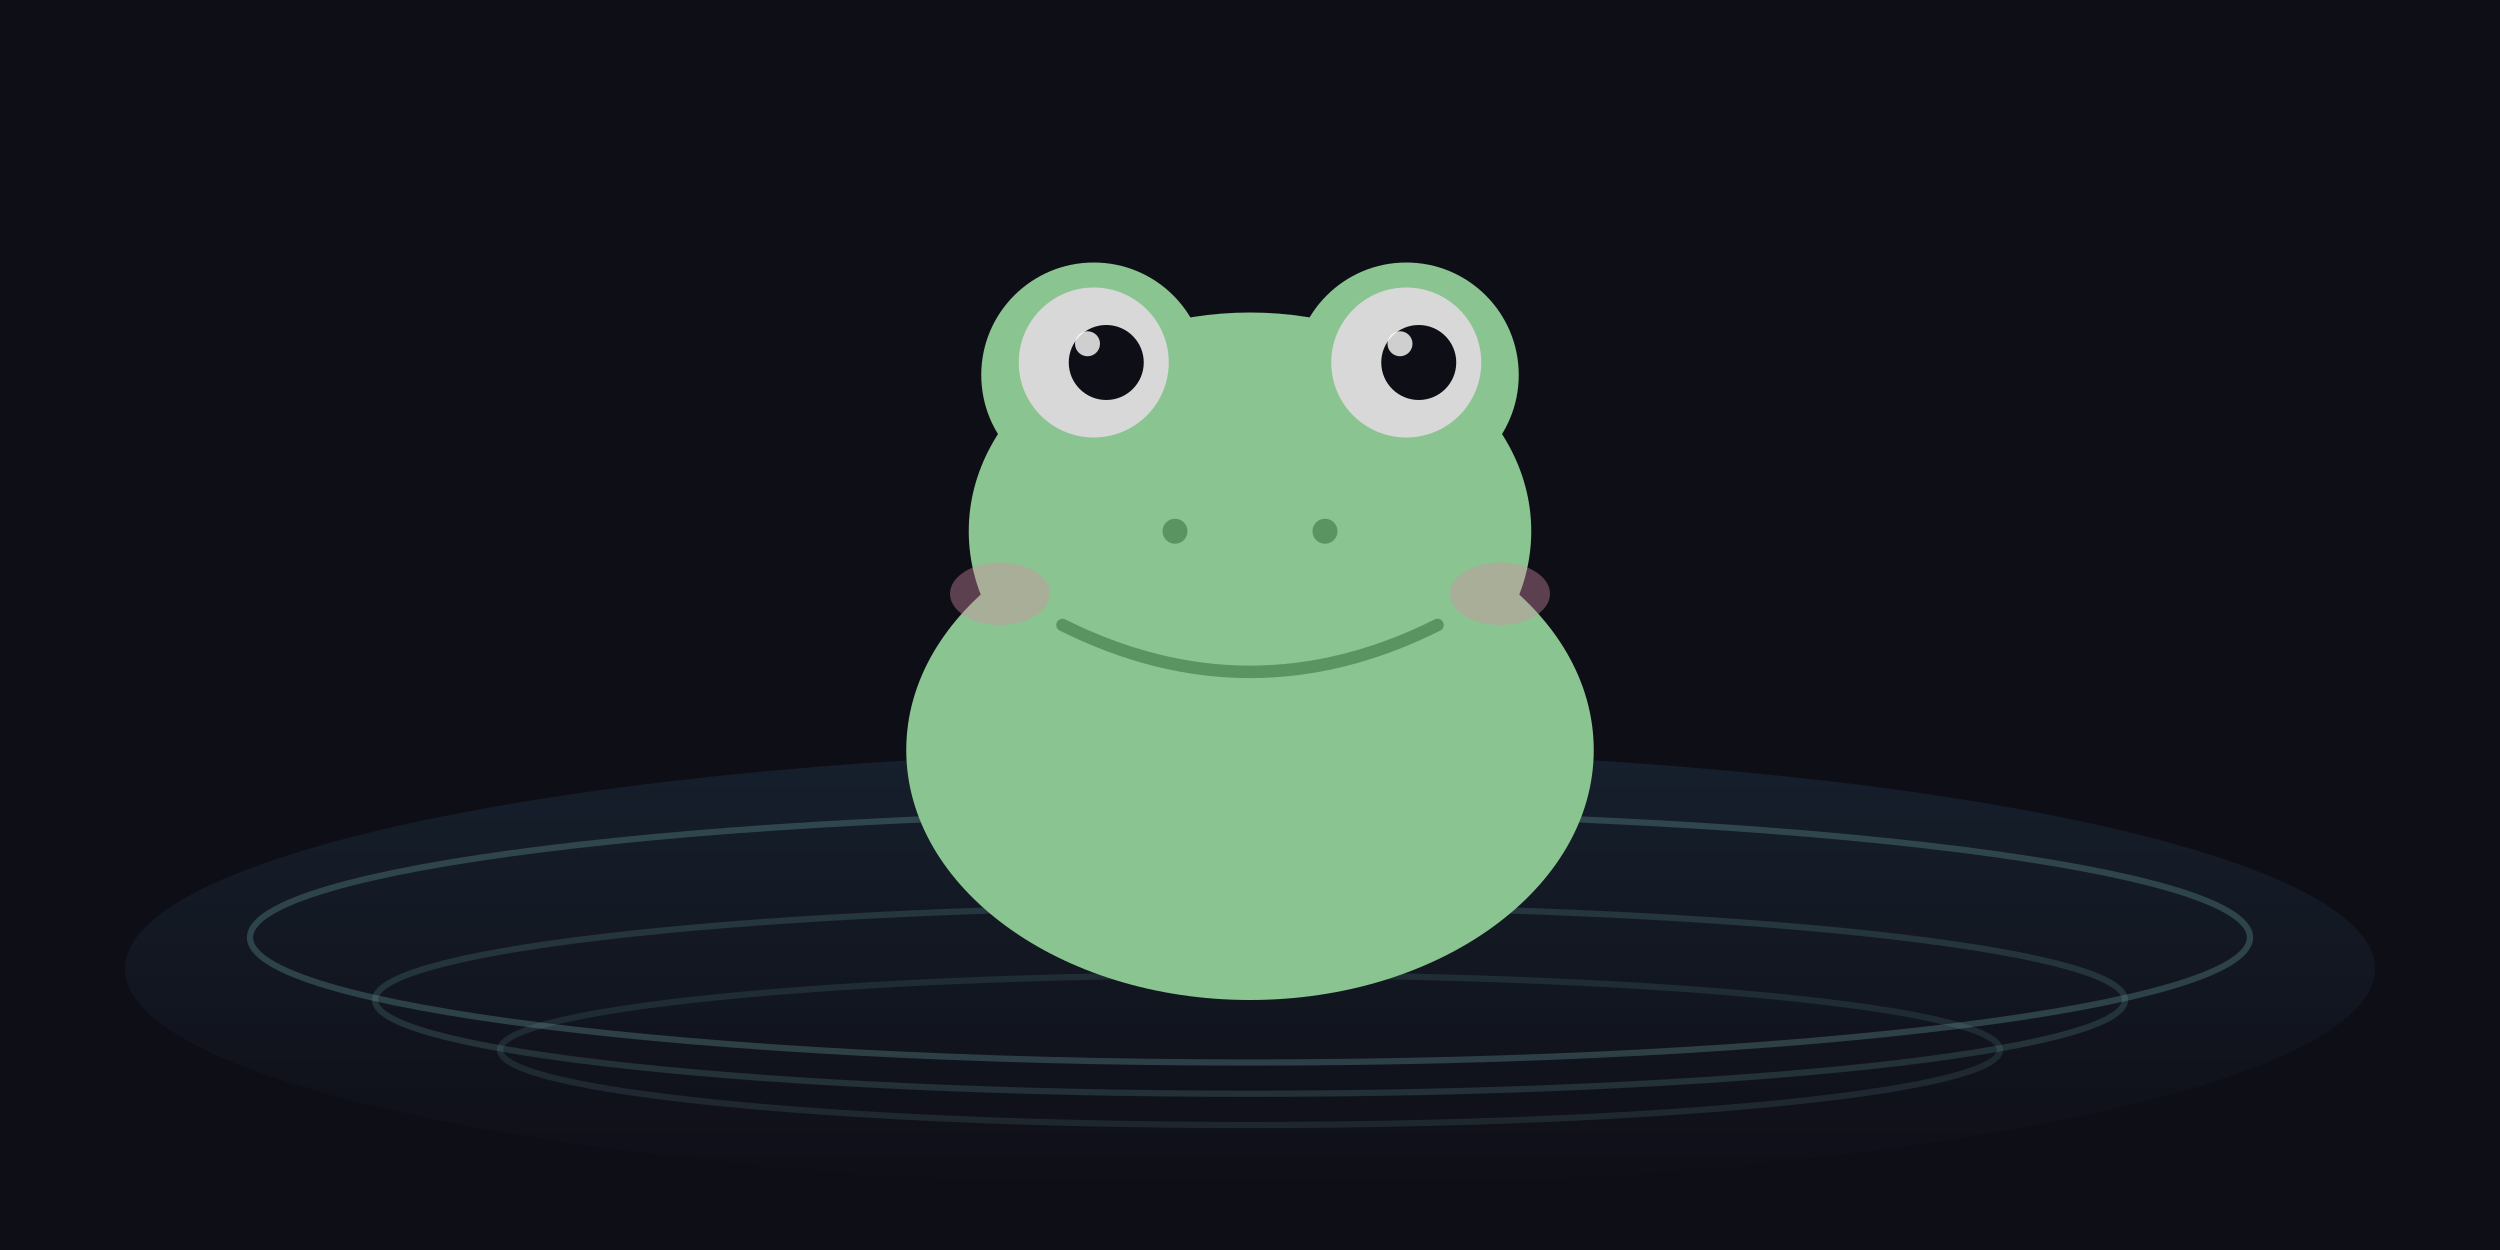
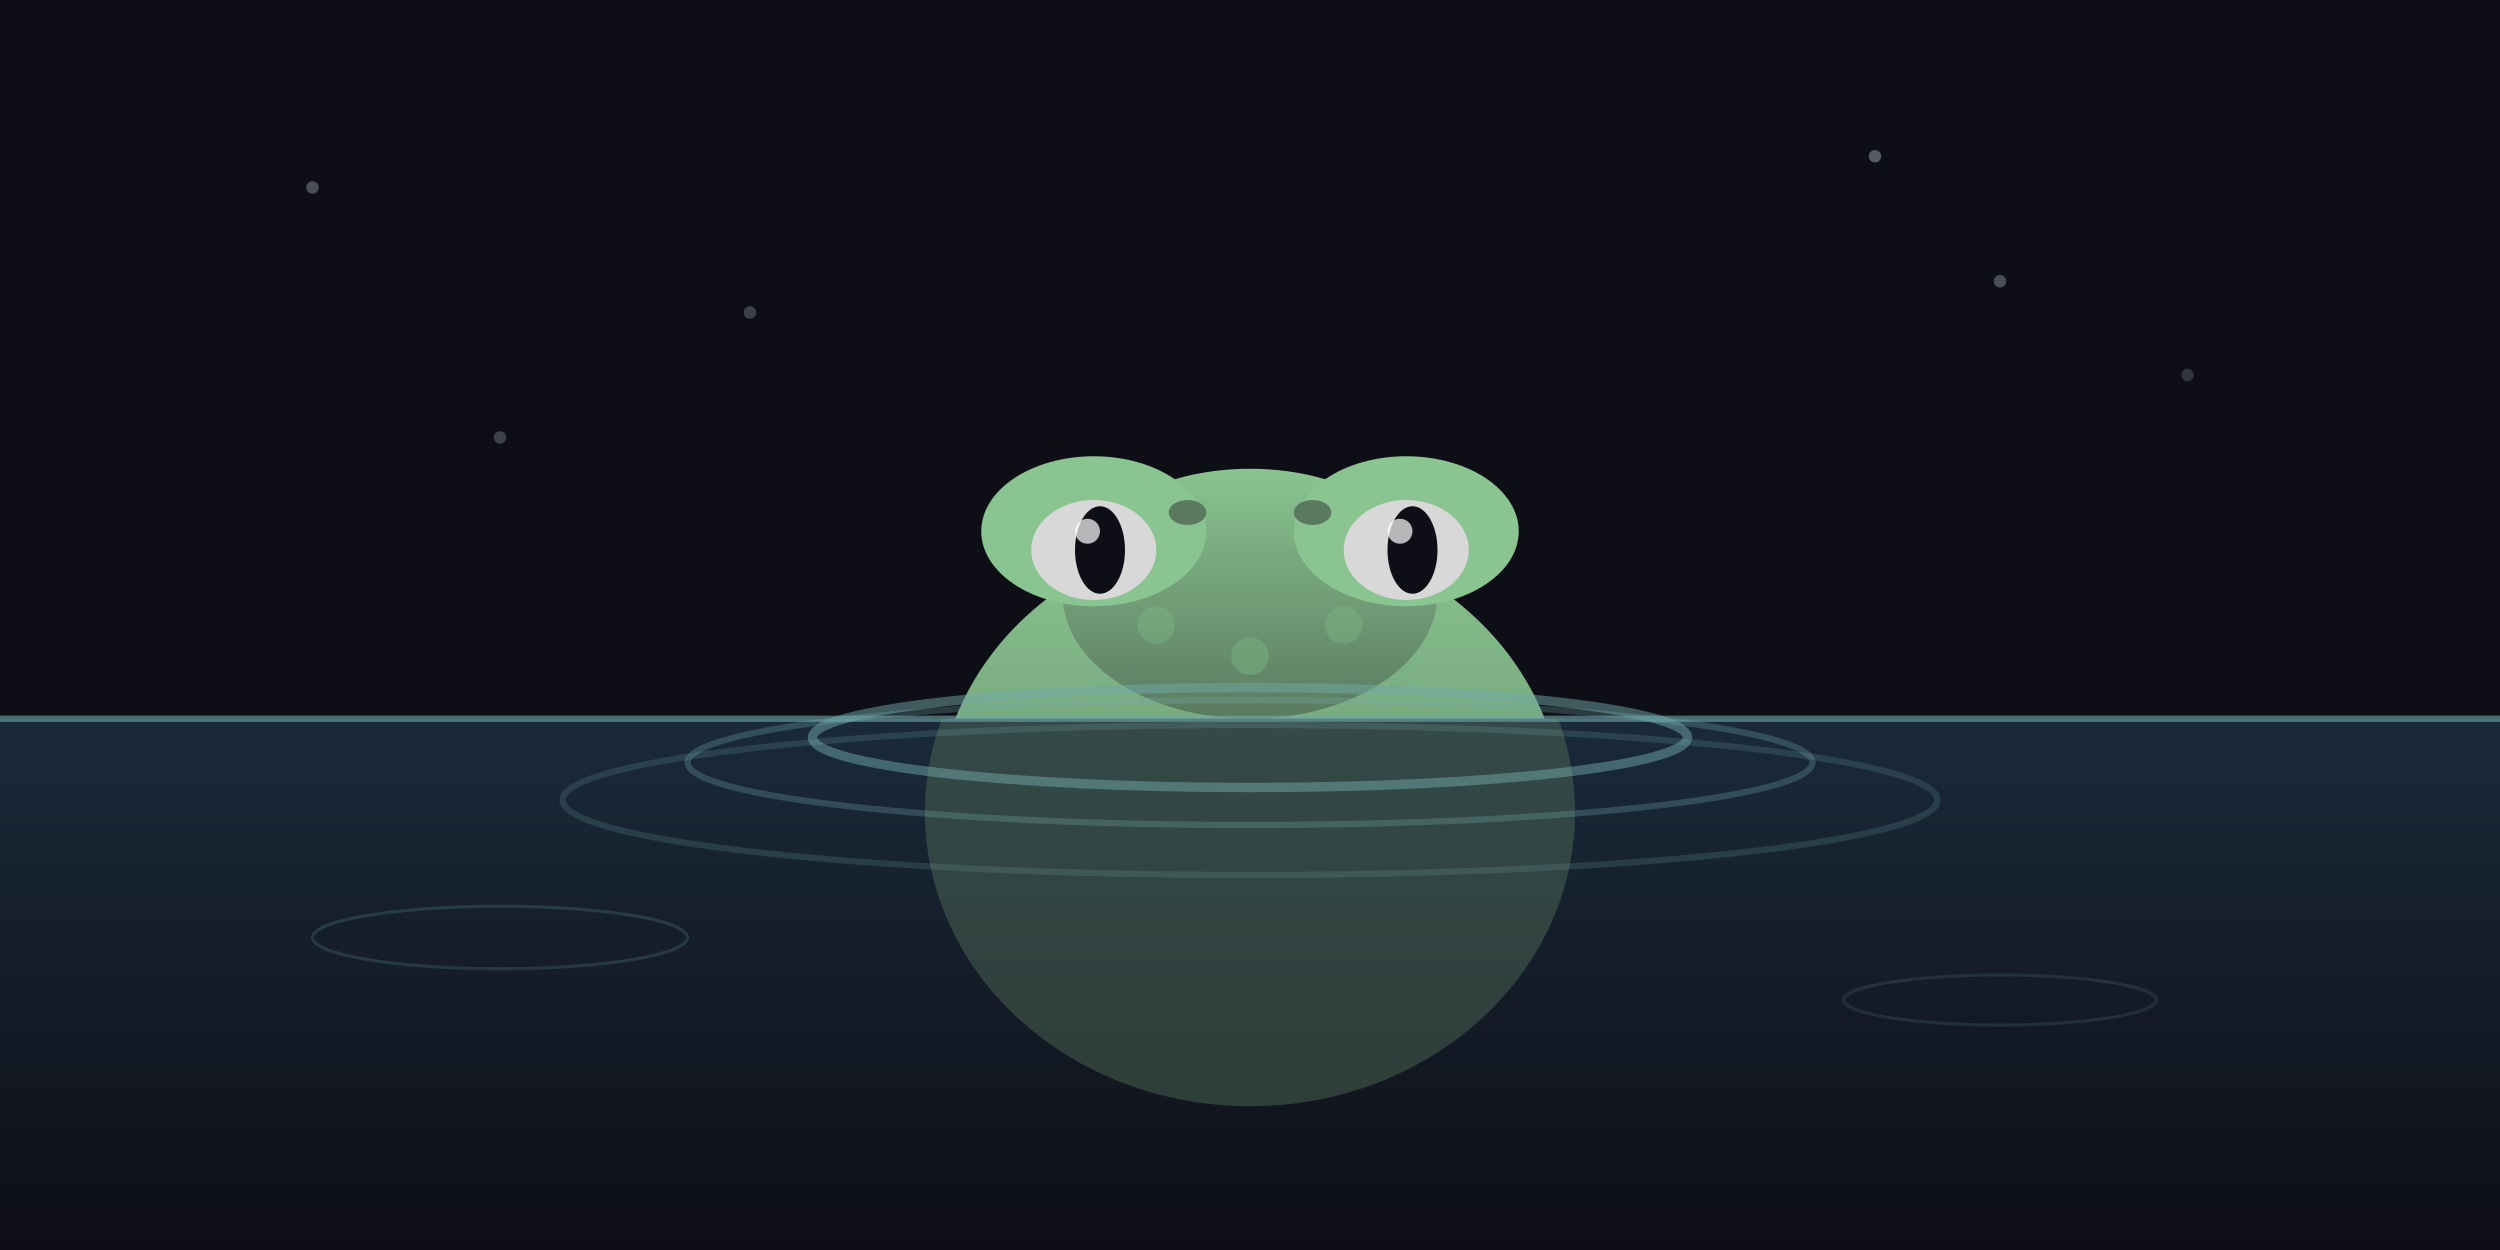
<svg xmlns="http://www.w3.org/2000/svg" viewBox="0 0 400 200">
  <defs>
    <linearGradient id="water" x1="0%" y1="0%" x2="0%" y2="100%">
      <stop offset="0%" style="stop-color:#1a2a3a;stop-opacity:1" />
      <stop offset="100%" style="stop-color:#0e0e16;stop-opacity:1" />
    </linearGradient>
+     <linearGradient id="monster" x1="0%" y1="0%" x2="0%" y2="100%">
+       <stop offset="0%" style="stop-color:#8ac490;stop-opacity:1" />
+       <stop offset="100%" style="stop-color:#5a7a60;stop-opacity:1" />
+     </linearGradient>
+     <clipPath id="aboveWater">
+       <rect x="0" y="0" width="400" height="115" />
+     </clipPath>
+     <clipPath id="belowWater">
+       <rect x="0" y="115" width="400" height="85" />
+     </clipPath>
  </defs>
  <rect width="400" height="200" fill="#0e0e16" />
-   <ellipse cx="200" cy="155" rx="180" ry="35" fill="url(#water)" opacity="0.6" />
-   <ellipse cx="200" cy="150" rx="160" ry="20" fill="none" stroke="#70a8a8" stroke-width="1" opacity="0.3" />
-   <ellipse cx="200" cy="160" rx="140" ry="15" fill="none" stroke="#70a8a8" stroke-width="1" opacity="0.2" />
-   <ellipse cx="200" cy="168" rx="120" ry="12" fill="none" stroke="#70a8a8" stroke-width="1" opacity="0.15" />
-   <ellipse cx="200" cy="120" rx="55" ry="40" fill="#8ac490" />
-   <ellipse cx="200" cy="85" rx="45" ry="35" fill="#8ac490" />
-   <circle cx="175" cy="60" r="18" fill="#8ac490" />
-   <circle cx="225" cy="60" r="18" fill="#8ac490" />
-   <circle cx="175" cy="58" r="12" fill="#d8d8d8" />
-   <circle cx="225" cy="58" r="12" fill="#d8d8d8" />
-   <circle cx="177" cy="58" r="6" fill="#0e0e16" />
-   <circle cx="227" cy="58" r="6" fill="#0e0e16" />
-   <circle cx="174" cy="55" r="2" fill="#fff" opacity="0.8" />
-   <circle cx="224" cy="55" r="2" fill="#fff" opacity="0.8" />
-   <path d="M 170 100 Q 200 115 230 100" fill="none" stroke="#5a9460" stroke-width="2" stroke-linecap="round" />
-   <circle cx="188" cy="85" r="2" fill="#5a9460" />
-   <circle cx="212" cy="85" r="2" fill="#5a9460" />
-   <ellipse cx="160" cy="95" rx="8" ry="5" fill="#d58ca6" opacity="0.4" />
-   <ellipse cx="240" cy="95" rx="8" ry="5" fill="#d58ca6" opacity="0.4" />
+   <circle cx="50" cy="30" r="1" fill="#858d95" opacity="0.5" />
+   <circle cx="120" cy="50" r="1" fill="#858d95" opacity="0.4" />
+   <circle cx="300" cy="25" r="1" fill="#858d95" opacity="0.6" />
+   <circle cx="350" cy="60" r="1" fill="#858d95" opacity="0.3" />
+   <circle cx="80" cy="70" r="1" fill="#858d95" opacity="0.4" />
+   <circle cx="320" cy="45" r="1" fill="#858d95" opacity="0.5" />
+   <rect x="0" y="115" width="400" height="85" fill="url(#water)" />
+   <g clip-path="url(#aboveWater)">
+     <ellipse cx="200" cy="130" rx="50" ry="45" fill="url(#monster)" />
+     <ellipse cx="200" cy="95" rx="30" ry="20" fill="url(#monster)" />
+     <ellipse cx="175" cy="85" rx="18" ry="12" fill="#8ac490" />
+     <ellipse cx="225" cy="85" rx="18" ry="12" fill="#8ac490" />
+     <ellipse cx="175" cy="88" rx="10" ry="8" fill="#d8d8d8" />
+     <ellipse cx="225" cy="88" rx="10" ry="8" fill="#d8d8d8" />
+     <ellipse cx="176" cy="88" rx="4" ry="7" fill="#0e0e16" />
+     <ellipse cx="226" cy="88" rx="4" ry="7" fill="#0e0e16" />
+     <circle cx="174" cy="85" r="2" fill="#fff" opacity="0.7" />
+     <circle cx="224" cy="85" r="2" fill="#fff" opacity="0.7" />
+     <ellipse cx="190" cy="82" rx="3" ry="2" fill="#5a7a60" />
+     <ellipse cx="210" cy="82" rx="3" ry="2" fill="#5a7a60" />
+     <circle cx="185" cy="100" r="3" fill="#7ab480" opacity="0.5" />
+     <circle cx="200" cy="105" r="3" fill="#7ab480" opacity="0.5" />
+     <circle cx="215" cy="100" r="3" fill="#7ab480" opacity="0.5" />
+   </g>
+   <g clip-path="url(#belowWater)" opacity="0.4">
+     <ellipse cx="200" cy="130" rx="52" ry="47" fill="#5a7a60" />
+     <ellipse cx="200" cy="95" rx="32" ry="22" fill="#5a7a60" />
+   </g>
+   <line x1="0" y1="115" x2="400" y2="115" stroke="#70a8a8" stroke-width="1" opacity="0.6" />
+   <ellipse cx="200" cy="118" rx="70" ry="8" fill="none" stroke="#70a8a8" stroke-width="1.5" opacity="0.5" />
+   <ellipse cx="200" cy="122" rx="90" ry="10" fill="none" stroke="#70a8a8" stroke-width="1" opacity="0.3" />
+   <ellipse cx="200" cy="128" rx="110" ry="12" fill="none" stroke="#70a8a8" stroke-width="1" opacity="0.2" />
+   <ellipse cx="80" cy="150" rx="30" ry="5" fill="none" stroke="#70a8a8" stroke-width="0.5" opacity="0.2" />
+   <ellipse cx="320" cy="160" rx="25" ry="4" fill="none" stroke="#70a8a8" stroke-width="0.5" opacity="0.15" />
</svg>
